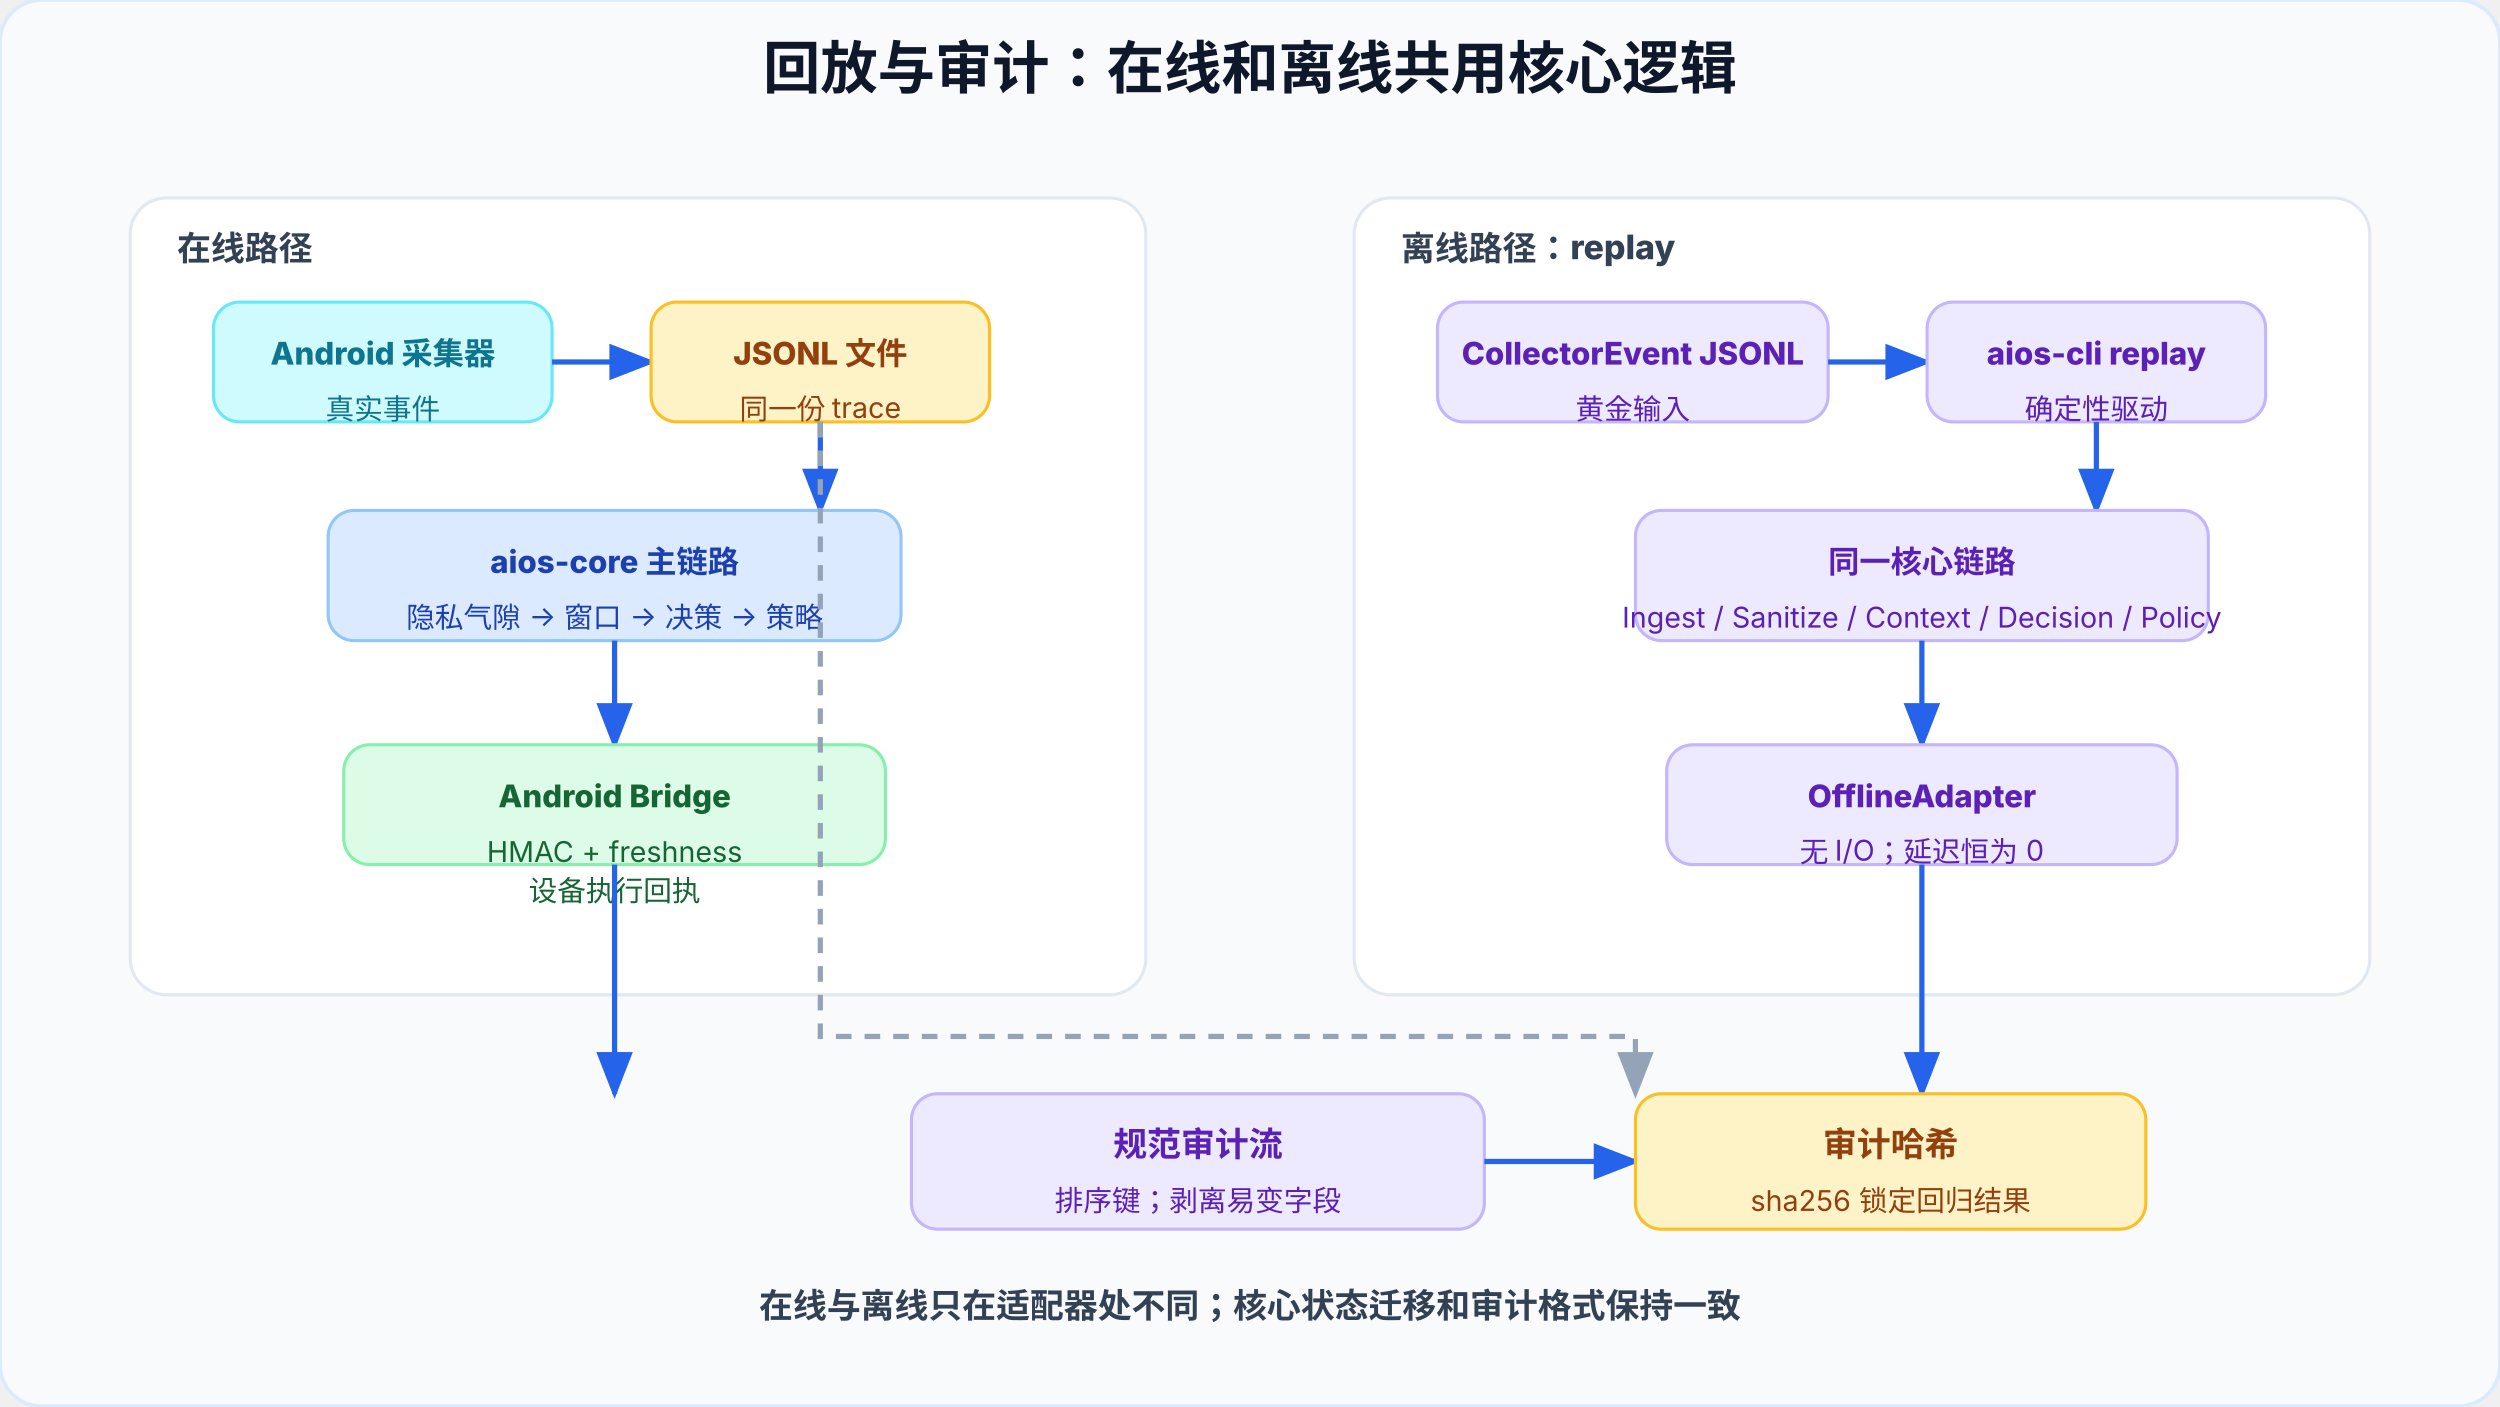
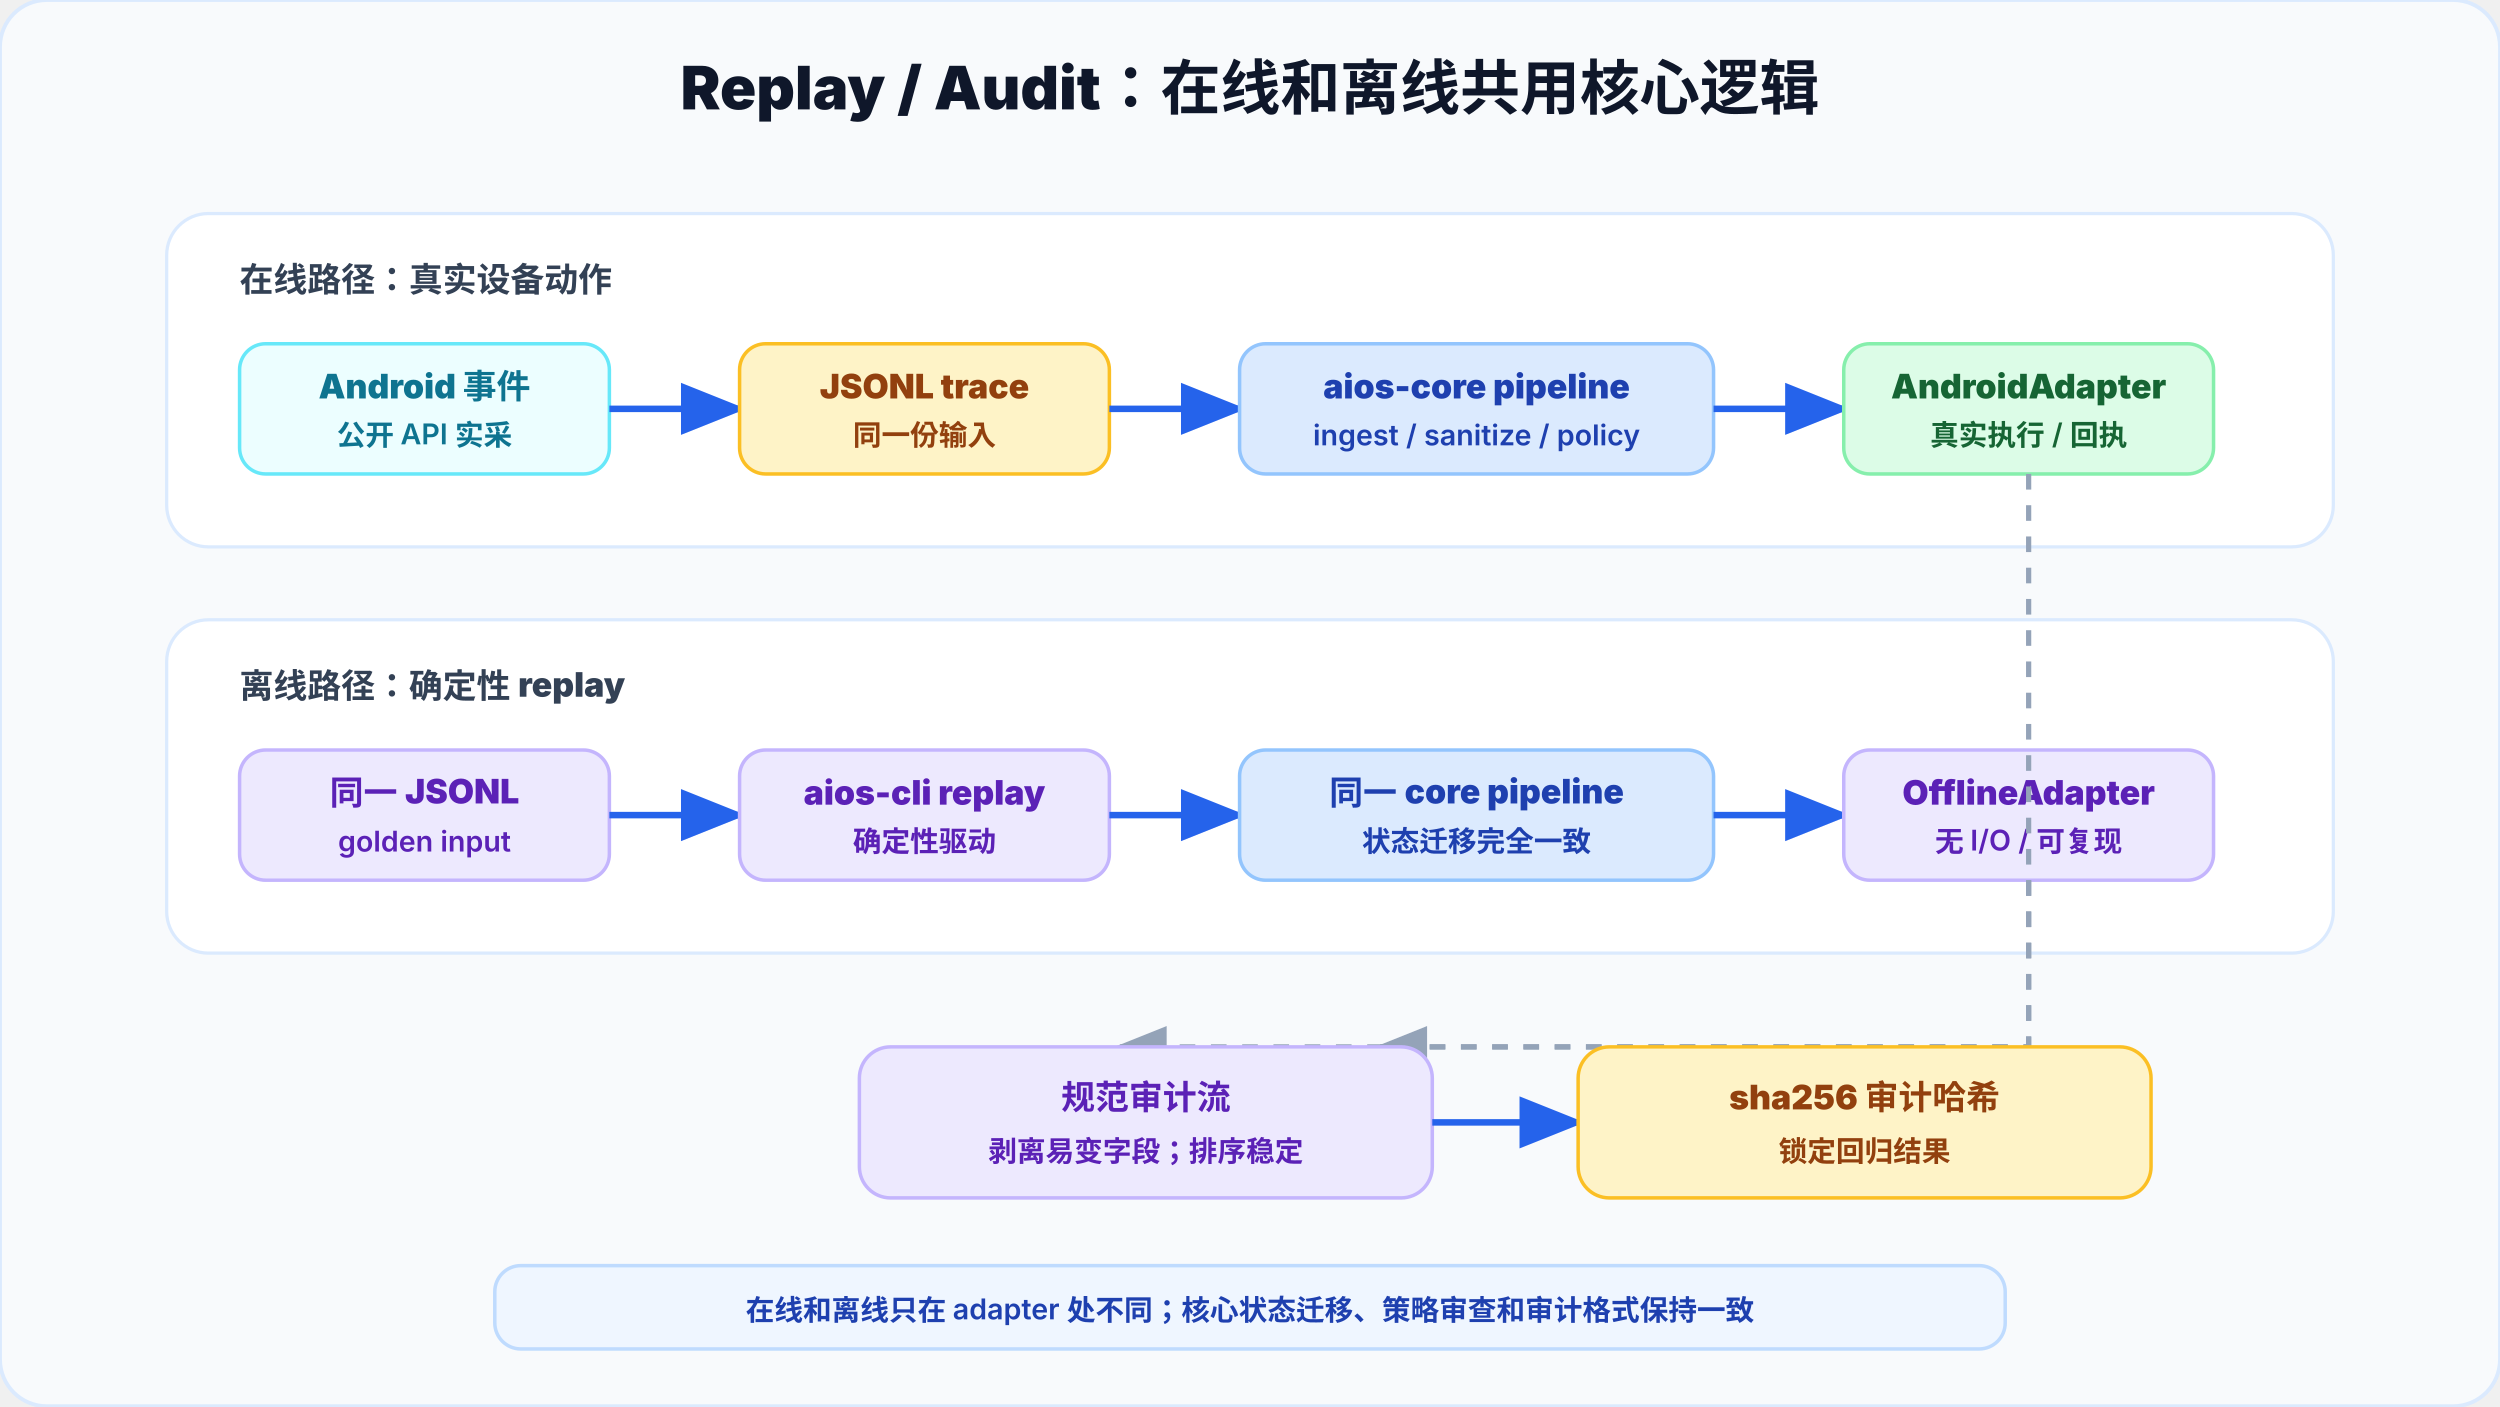
<svg xmlns="http://www.w3.org/2000/svg" viewBox="0 0 960 540">
  <defs>
-     <marker id="arrow" markerWidth="9" markerHeight="7" refX="8" refY="3.5" orient="auto" markerUnits="strokeWidth">
-       <path d="M0,0 L9,3.5 L0,7 Z" fill="#2563eb" />
+     <marker id="arrow" markerWidth="10" markerHeight="8" refX="9" refY="4" orient="auto" markerUnits="strokeWidth">
+       <path d="M0,0 L10,4 L0,8 Z" fill="#2563eb" />
    </marker>
-     <marker id="arrow-muted" markerWidth="9" markerHeight="7" refX="8" refY="3.5" orient="auto" markerUnits="strokeWidth">
-       <path d="M0,0 L9,3.5 L0,7 Z" fill="#94a3b8" />
+     <marker id="arrow-gray" markerWidth="10" markerHeight="8" refX="9" refY="4" orient="auto" markerUnits="strokeWidth">
+       <path d="M0,0 L10,4 L0,8 Z" fill="#94a3b8" />
    </marker>
    <style>
      text { font-family: system-ui, -apple-system, BlinkMacSystemFont, "Segoe UI", sans-serif; }
-       .title { font-size: 22px; font-weight: 800; fill: #0f172a; }
-       .label { font-size: 13px; font-weight: 750; }
-       .small { font-size: 11px; }
-       .tiny { font-size: 10px; }
-       .muted { fill: #64748b; }
-       .box { stroke-width: 1.2; }
-       .soft { fill: #ffffff; stroke: #cbd5e1; stroke-width: 1.1; }
-       .lane-title { font-size: 13px; font-weight: 800; fill: #334155; }
+       .title { font-size: 23px; font-weight: 850; fill: #0f172a; }
+       .lane { font-size: 13px; font-weight: 850; fill: #334155; }
+       .name { font-size: 13px; font-weight: 850; }
+       .desc { font-size: 11px; font-weight: 620; }
+       .tiny { font-size: 10px; font-weight: 620; }
+       .box { stroke-width: 1.35; }
    </style>
  </defs>
-   <rect width="960" height="540" rx="16" fill="#f8fafc" stroke="#dbeafe" stroke-width="1.4" />
-   <text x="480" y="34" text-anchor="middle" class="title">回放与审计：在线和离线共用核心逻辑</text>
-   <rect x="50" y="76" width="390" height="306" rx="14" fill="#ffffff" stroke="#e2e8f0" stroke-width="1.2" />
-   <text x="68" y="100" text-anchor="start" font-size="13" fill="#334155" font-weight="800">在线路径</text>
-   <rect x="82" y="116" width="130" height="46" rx="10" fill="#cffafe" stroke="#67e8f9" class="box" />
-   <text x="147.0" y="140" text-anchor="middle" font-size="12" fill="#0e7490" font-weight="800">Android 采集器</text>
-   <text x="147.0" y="161" text-anchor="middle" font-size="11" fill="#0e7490">真实事件</text>
-   <line x1="212" y1="139" x2="250" y2="139" stroke="#2563eb" stroke-width="2" marker-end="url(#arrow)" />
-   <rect x="250" y="116" width="130" height="46" rx="10" fill="#fef3c7" stroke="#fbbf24" class="box" />
-   <text x="315.0" y="140" text-anchor="middle" font-size="12" fill="#92400e" font-weight="800">JSONL 文件</text>
-   <text x="315.0" y="161" text-anchor="middle" font-size="11" fill="#92400e">同一份 trace</text>
-   <line x1="315" y1="162" x2="315" y2="196" stroke="#2563eb" stroke-width="2" marker-end="url(#arrow)" />
-   <rect x="126" y="196" width="220" height="50" rx="10" fill="#dbeafe" stroke="#93c5fd" class="box" />
-   <text x="236.0" y="220" text-anchor="middle" font-size="12" fill="#1e40af" font-weight="800">aios-core 主链路</text>
-   <text x="236.0" y="241" text-anchor="middle" font-size="11" fill="#1e40af">隐私气隙 -&gt; 窗口 -&gt; 决策 -&gt; 策略</text>
-   <line x1="236" y1="246" x2="236" y2="286" stroke="#2563eb" stroke-width="2" marker-end="url(#arrow)" />
-   <rect x="132" y="286" width="208" height="46" rx="10" fill="#dcfce7" stroke="#86efac" class="box" />
-   <text x="236.0" y="310" text-anchor="middle" font-size="12" fill="#166534" font-weight="800">Android Bridge</text>
-   <text x="236.0" y="331" text-anchor="middle" font-size="11" fill="#166534">HMAC + freshness</text>
-   <text x="236.0" y="346" text-anchor="middle" font-size="11" fill="#166534">设备执行回执</text>
-   <rect x="520" y="76" width="390" height="306" rx="14" fill="#ffffff" stroke="#e2e8f0" stroke-width="1.2" />
-   <text x="538" y="100" text-anchor="start" font-size="13" fill="#334155" font-weight="800">离线路径：replay</text>
-   <rect x="552" y="116" width="150" height="46" rx="10" fill="#ede9fe" stroke="#c4b5fd" class="box" />
-   <text x="627.0" y="140" text-anchor="middle" font-size="12" fill="#5b21b6" font-weight="800">CollectorEvent JSONL</text>
-   <text x="627.0" y="161" text-anchor="middle" font-size="11" fill="#5b21b6">黄金输入</text>
-   <line x1="702" y1="139" x2="740" y2="139" stroke="#2563eb" stroke-width="2" marker-end="url(#arrow)" />
-   <rect x="740" y="116" width="130" height="46" rx="10" fill="#ede9fe" stroke="#c4b5fd" class="box" />
-   <text x="805.0" y="140" text-anchor="middle" font-size="12" fill="#5b21b6" font-weight="800">aios-cli replay</text>
-   <text x="805.0" y="161" text-anchor="middle" font-size="11" fill="#5b21b6">确定性驱动</text>
-   <line x1="805" y1="162" x2="805" y2="196" stroke="#2563eb" stroke-width="2" marker-end="url(#arrow)" />
-   <rect x="628" y="196" width="220" height="50" rx="10" fill="#ede9fe" stroke="#c4b5fd" class="box" />
-   <text x="738.0" y="220" text-anchor="middle" font-size="12" fill="#5b21b6" font-weight="800">同一核心链路</text>
-   <text x="738.0" y="241" text-anchor="middle" font-size="11" fill="#5b21b6">Ingest / Sanitize / Context / Decision / Policy</text>
-   <line x1="738" y1="246" x2="738" y2="286" stroke="#2563eb" stroke-width="2" marker-end="url(#arrow)" />
-   <rect x="640" y="286" width="196" height="46" rx="10" fill="#ede9fe" stroke="#c4b5fd" class="box" />
-   <text x="738.0" y="310" text-anchor="middle" font-size="12" fill="#5b21b6" font-weight="800">OfflineAdapter</text>
-   <text x="738.0" y="331" text-anchor="middle" font-size="11" fill="#5b21b6">无 I/O；延迟恒为 0</text>
-   <line x1="236" y1="332" x2="236" y2="420" stroke="#2563eb" stroke-width="2" marker-end="url(#arrow)" />
-   <line x1="738" y1="332" x2="738" y2="420" stroke="#2563eb" stroke-width="2" marker-end="url(#arrow)" />
-   <rect x="350" y="420" width="220" height="52" rx="10" fill="#ede9fe" stroke="#c4b5fd" class="box" />
-   <text x="460.0" y="444" text-anchor="middle" font-size="13" fill="#5b21b6" font-weight="800">规范审计流</text>
-   <text x="460.0" y="465" text-anchor="middle" font-size="11" fill="#5b21b6">排序键；剥离易变字段</text>
-   <line x1="570" y1="446" x2="628" y2="446" stroke="#2563eb" stroke-width="2" marker-end="url(#arrow)" />
-   <rect x="628" y="420" width="196" height="52" rx="10" fill="#fef3c7" stroke="#fbbf24" class="box" />
-   <text x="726.0" y="444" text-anchor="middle" font-size="13" fill="#92400e" font-weight="800">审计哈希</text>
-   <text x="726.0" y="465" text-anchor="middle" font-size="11" fill="#92400e">sha256 锁定回归结果</text>
-   <path d="M315,162 L315,398 L628,398 L628,420" fill="none" stroke="#94a3b8" stroke-width="2" stroke-dasharray="6 5" marker-end="url(#arrow-muted)" />
-   <text x="480" y="506" text-anchor="middle" font-size="13" fill="#334155" font-weight="800">在线与离线只在适配器处不同；核心状态迁移和审计格式保持一致</text>
+   <rect width="960" height="540" rx="18" fill="#f8fafc" stroke="#dbeafe" stroke-width="1.5" />
+   <text x="480" y="42" text-anchor="middle" class="title">Replay / Audit：在线和离线共用核心逻辑</text>
+   <rect x="64" y="82" width="832" height="128" rx="16" fill="#ffffff" stroke="#dbeafe" stroke-width="1.25" />
+   <text x="92" y="112" text-anchor="start" class="lane">在线路径：真实设备动作</text>
+   <rect x="92" y="132" width="142" height="50" rx="10" fill="#ecfeff" stroke="#67e8f9" class="box" />
+   <text x="163" y="153" text-anchor="middle" class="name" fill="#0e7490">Android 事件</text>
+   <text x="163" y="171" text-anchor="middle" class="desc" fill="#0e7490">公开 API 实采</text>
+   <line x1="234" y1="157" x2="284" y2="157" stroke="#2563eb" stroke-width="2.5" marker-end="url(#arrow)" />
+   <rect x="284" y="132" width="142" height="50" rx="10" fill="#fef3c7" stroke="#fbbf24" class="box" />
+   <text x="355" y="153" text-anchor="middle" class="name" fill="#92400e">JSONL trace</text>
+   <text x="355" y="171" text-anchor="middle" class="desc" fill="#92400e">同一份输入</text>
+   <line x1="426" y1="157" x2="476" y2="157" stroke="#2563eb" stroke-width="2.5" marker-end="url(#arrow)" />
+   <rect x="476" y="132" width="182" height="50" rx="10" fill="#dbeafe" stroke="#93c5fd" class="box" />
+   <text x="567" y="153" text-anchor="middle" class="name" fill="#1e40af">aios-core pipeline</text>
+   <text x="567" y="171" text-anchor="middle" class="desc" fill="#1e40af">ingest / sanitize / policy</text>
+   <line x1="658" y1="157" x2="708" y2="157" stroke="#2563eb" stroke-width="2.5" marker-end="url(#arrow)" />
+   <rect x="708" y="132" width="142" height="50" rx="10" fill="#dcfce7" stroke="#86efac" class="box" />
+   <text x="779" y="153" text-anchor="middle" class="name" fill="#166534">AndroidAdapter</text>
+   <text x="779" y="171" text-anchor="middle" class="desc" fill="#166534">真实执行 / 回执</text>
+   <rect x="64" y="238" width="832" height="128" rx="16" fill="#ffffff" stroke="#dbeafe" stroke-width="1.25" />
+   <text x="92" y="268" text-anchor="start" class="lane">离线路径：确定性 replay</text>
+   <rect x="92" y="288" width="142" height="50" rx="10" fill="#ede9fe" stroke="#c4b5fd" class="box" />
+   <text x="163" y="309" text-anchor="middle" class="name" fill="#5b21b6">同一 JSONL</text>
+   <text x="163" y="327" text-anchor="middle" class="desc" fill="#5b21b6">golden input</text>
+   <line x1="234" y1="313" x2="284" y2="313" stroke="#2563eb" stroke-width="2.5" marker-end="url(#arrow)" />
+   <rect x="284" y="288" width="142" height="50" rx="10" fill="#ede9fe" stroke="#c4b5fd" class="box" />
+   <text x="355" y="309" text-anchor="middle" class="name" fill="#5b21b6">aios-cli replay</text>
+   <text x="355" y="327" text-anchor="middle" class="desc" fill="#5b21b6">确定性驱动</text>
+   <line x1="426" y1="313" x2="476" y2="313" stroke="#2563eb" stroke-width="2.5" marker-end="url(#arrow)" />
+   <rect x="476" y="288" width="182" height="50" rx="10" fill="#dbeafe" stroke="#93c5fd" class="box" />
+   <text x="567" y="309" text-anchor="middle" class="name" fill="#1e40af">同一 core pipeline</text>
+   <text x="567" y="327" text-anchor="middle" class="desc" fill="#1e40af">状态迁移完全一致</text>
+   <line x1="658" y1="313" x2="708" y2="313" stroke="#2563eb" stroke-width="2.5" marker-end="url(#arrow)" />
+   <rect x="708" y="288" width="142" height="50" rx="10" fill="#ede9fe" stroke="#c4b5fd" class="box" />
+   <text x="779" y="309" text-anchor="middle" class="name" fill="#5b21b6">OfflineAdapter</text>
+   <text x="779" y="327" text-anchor="middle" class="desc" fill="#5b21b6">无 I/O / 可复现</text>
+   <path d="M779,182 L779,402 L430,402" fill="none" stroke="#94a3b8" stroke-width="2" stroke-dasharray="6 6" marker-end="url(#arrow-gray)" />
+   <path d="M779,338 L779,402 L530,402" fill="none" stroke="#94a3b8" stroke-width="2" stroke-dasharray="6 6" marker-end="url(#arrow-gray)" />
+   <rect x="330" y="402" width="220" height="58" rx="12" fill="#ede9fe" stroke="#c4b5fd" class="box" />
+   <text x="440" y="426" text-anchor="middle" class="name" fill="#5b21b6">规范审计流</text>
+   <text x="440" y="446" text-anchor="middle" class="desc" fill="#5b21b6">剥离易变字段；排序稳定</text>
+   <line x1="550" y1="431" x2="606" y2="431" stroke="#2563eb" stroke-width="2.5" marker-end="url(#arrow)" />
+   <rect x="606" y="402" width="220" height="58" rx="12" fill="#fef3c7" stroke="#fbbf24" class="box" />
+   <text x="716" y="426" text-anchor="middle" class="name" fill="#92400e">sha256 审计哈希</text>
+   <text x="716" y="446" text-anchor="middle" class="desc" fill="#92400e">锁定回归结果</text>
+   <rect x="190" y="486" width="580" height="32" rx="10" fill="#eff6ff" stroke="#bfdbfe" class="box" />
+   <text x="480" y="507" text-anchor="middle" class="desc" fill="#1e40af">在线和离线只在 adapter 处不同；核心状态迁移、策略审查和审计格式保持一致</text>
</svg>
